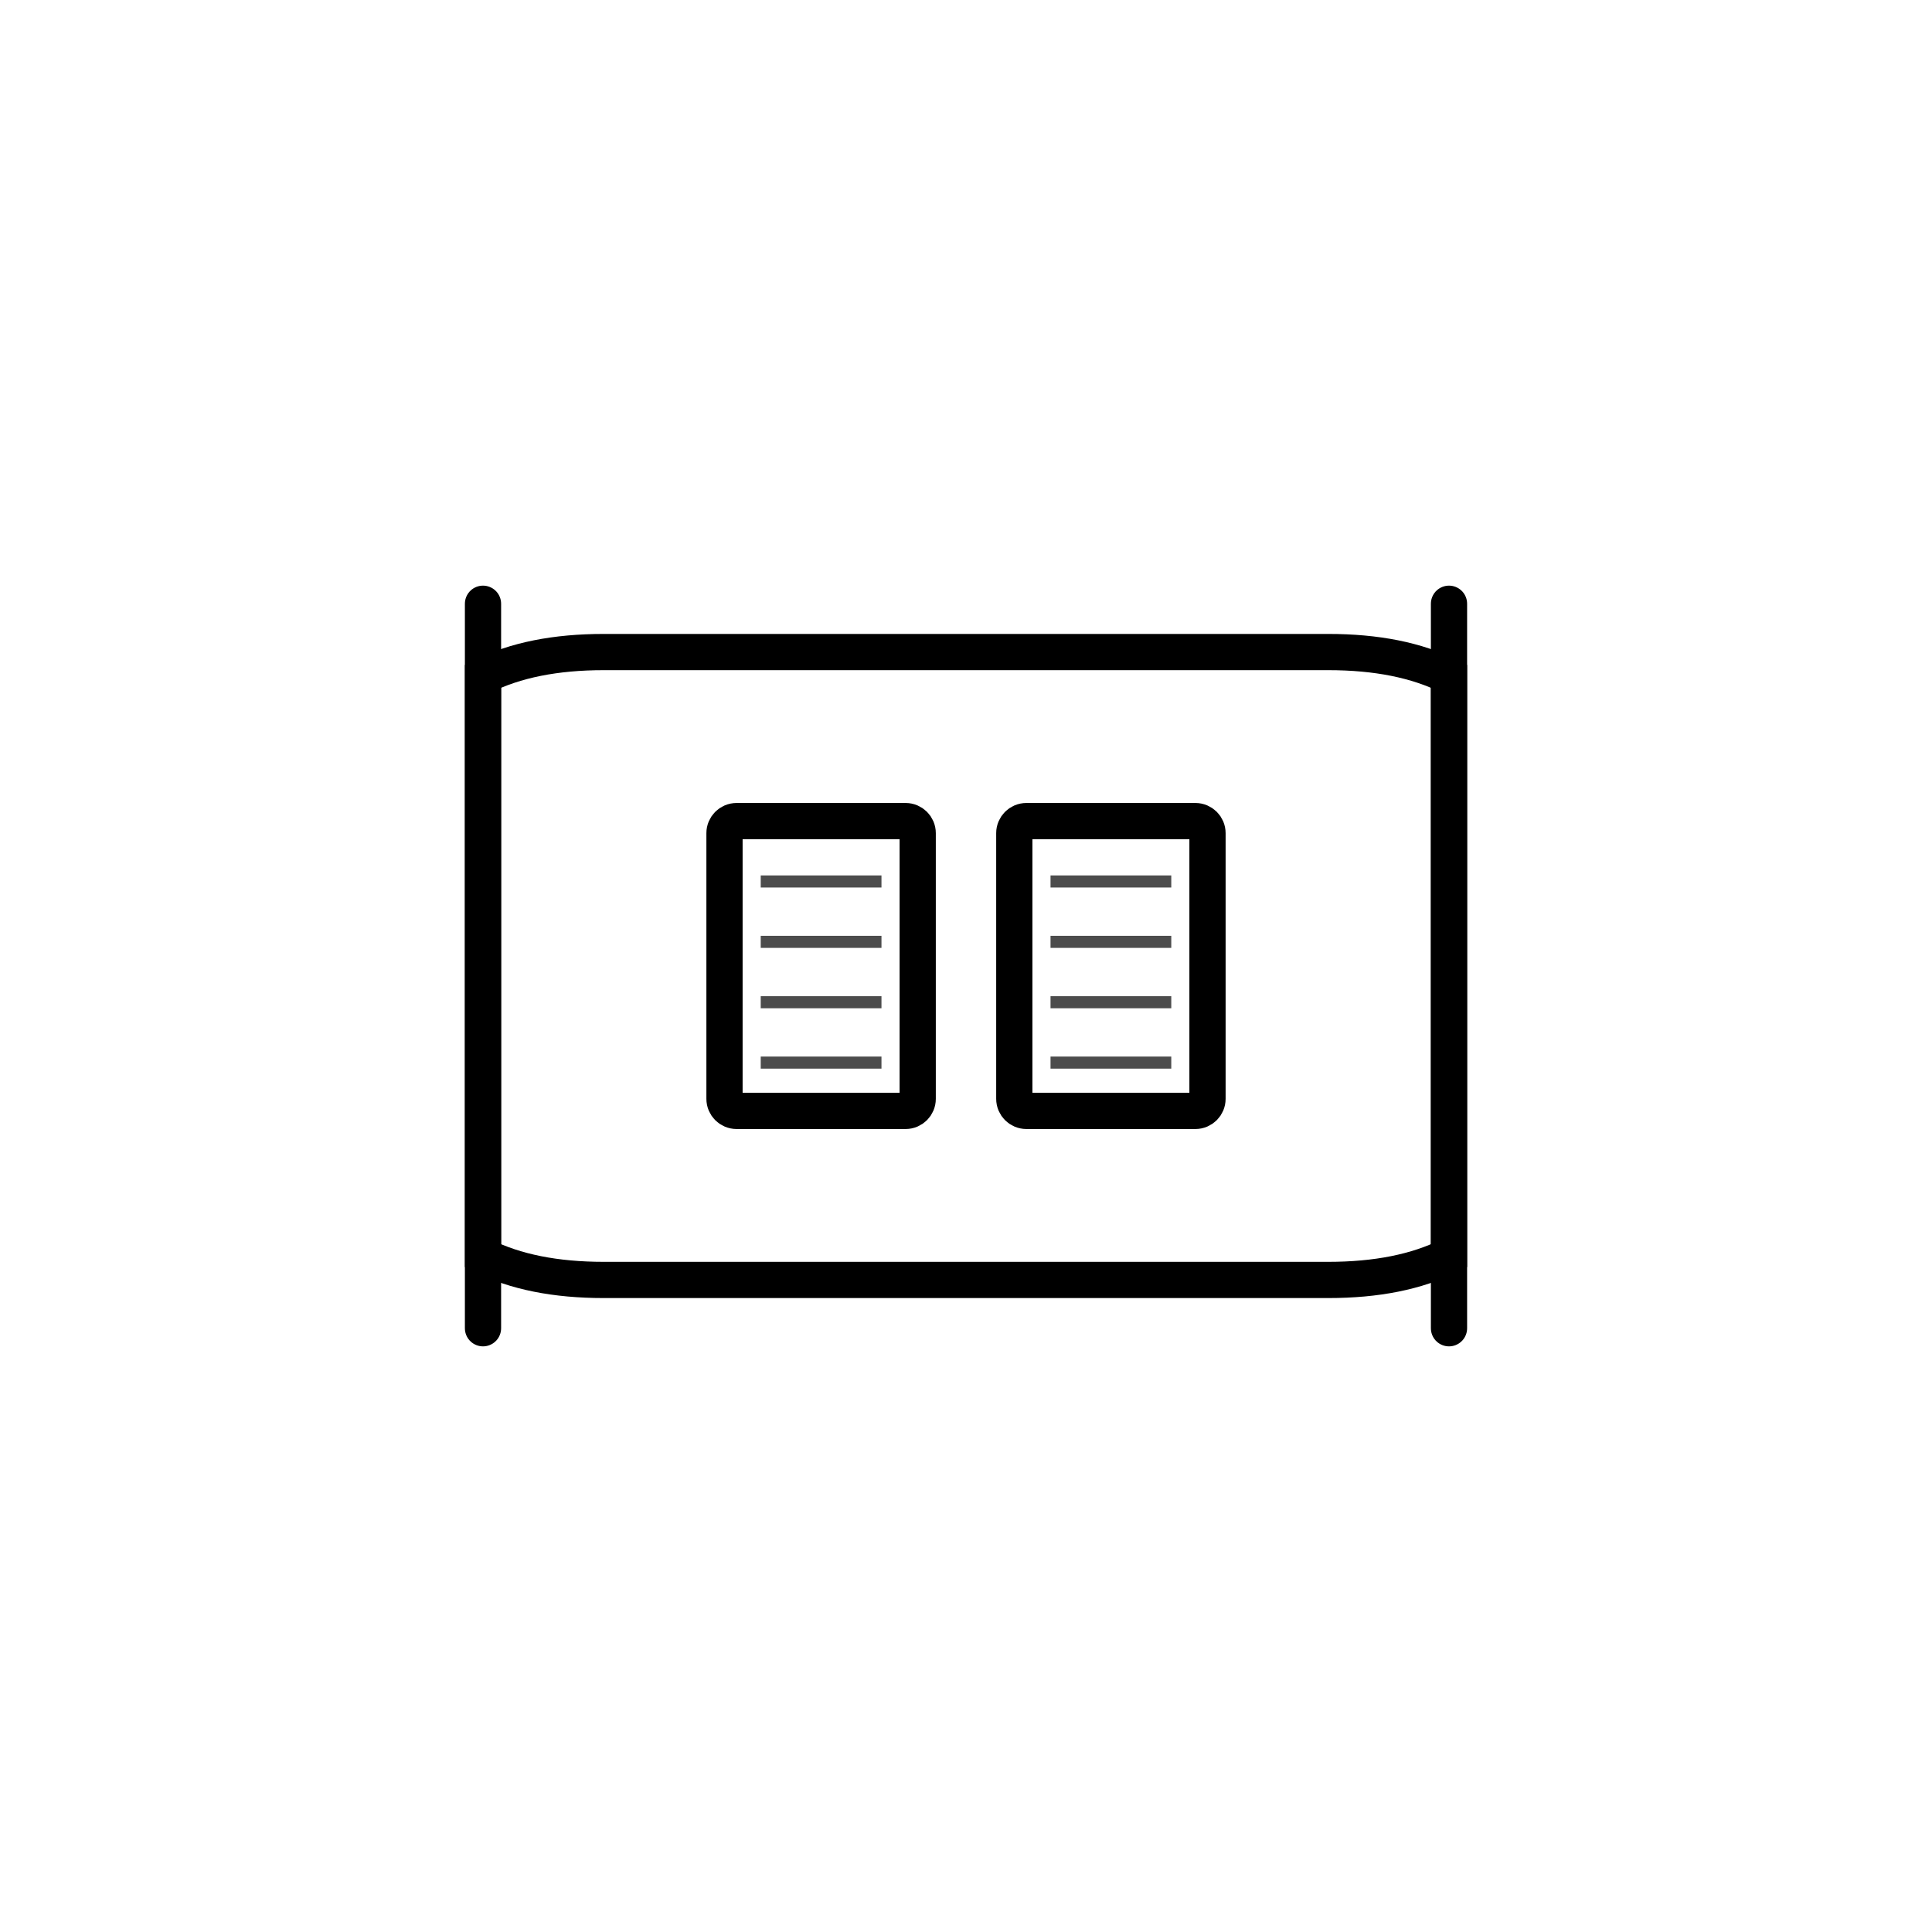
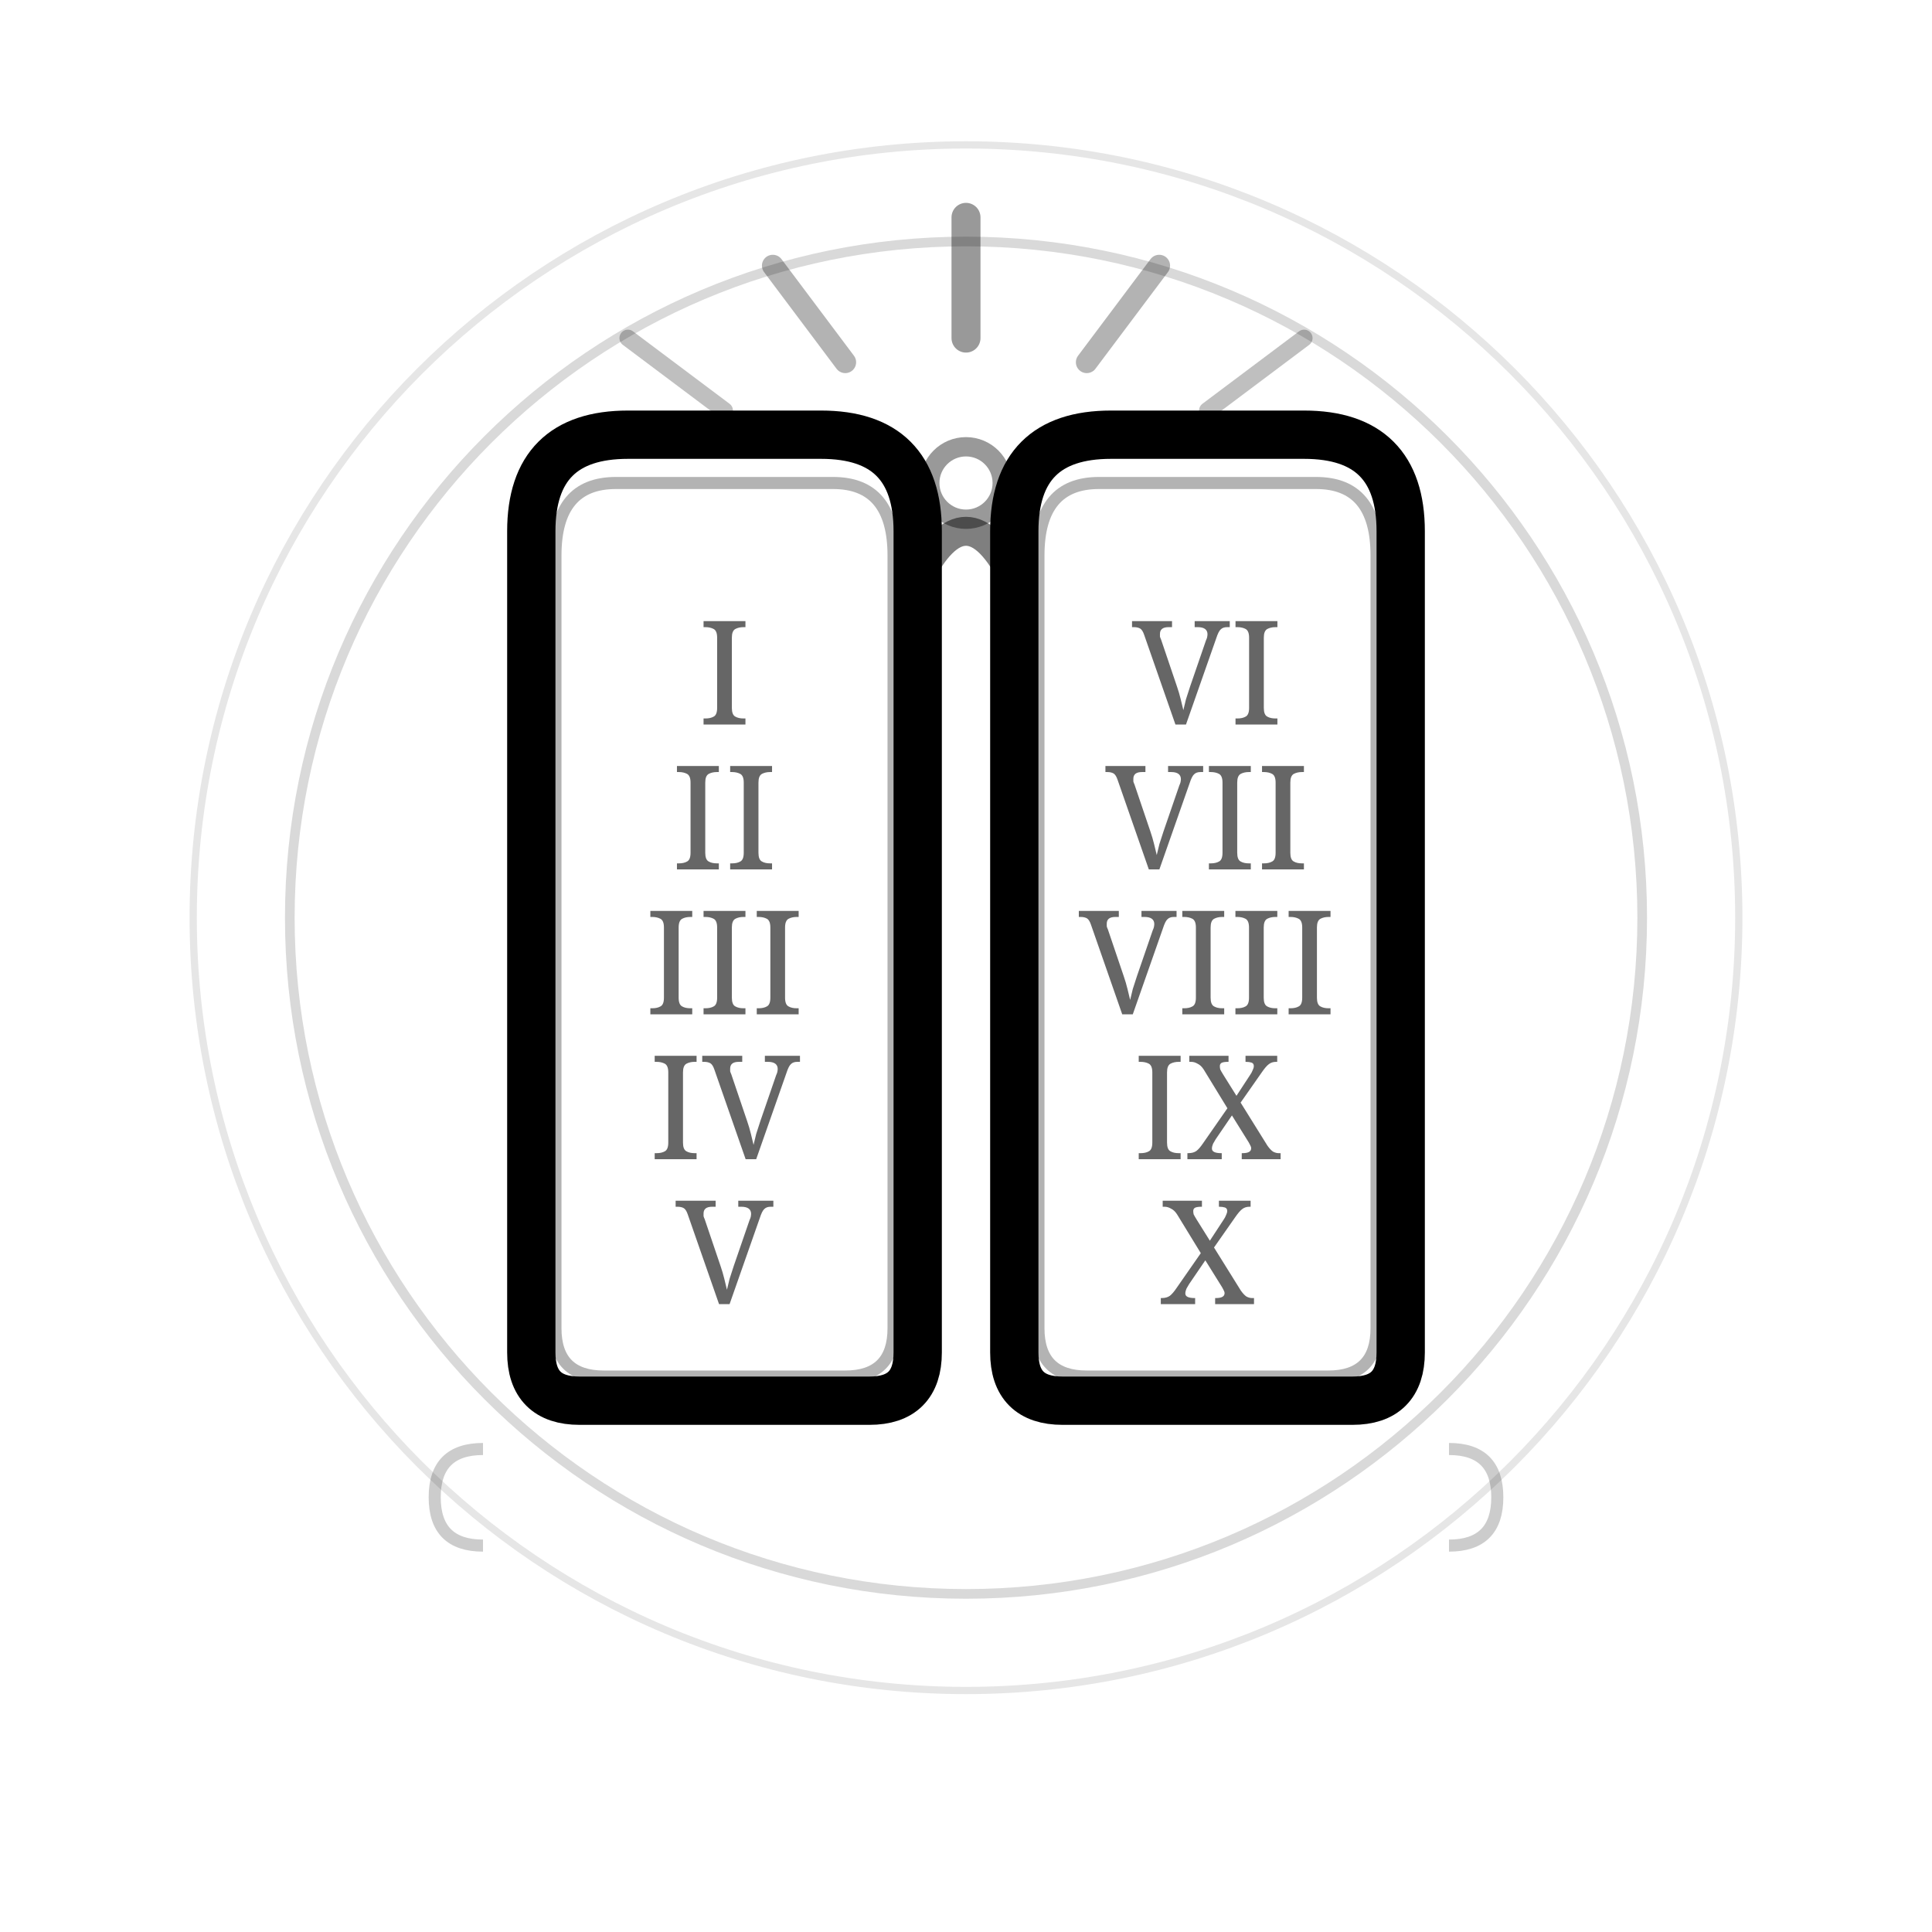
<svg xmlns="http://www.w3.org/2000/svg" viewBox="0 0 80 80">
-   <path d="M 20 25 L 20 55" stroke="currentColor" stroke-width="1.5" fill="none" stroke-linecap="round" />
-   <path d="M 60 25 L 60 55" stroke="currentColor" stroke-width="1.5" fill="none" stroke-linecap="round" />
-   <path d="M 20 28 Q 22 27 25 27 L 55 27 Q 58 27 60 28 L 60 52 Q 58 53 55 53 L 25 53 Q 22 53 20 52 Z" stroke="currentColor" stroke-width="1.5" fill="none" />
-   <rect x="30" y="34" width="8" height="12" stroke="currentColor" stroke-width="1.5" fill="none" rx="0.5" />
-   <rect x="42" y="34" width="8" height="12" stroke="currentColor" stroke-width="1.5" fill="none" rx="0.5" />
-   <line x1="31.5" y1="36.5" x2="36.5" y2="36.5" stroke="currentColor" stroke-width="0.5" opacity="0.7" />
-   <line x1="31.5" y1="39" x2="36.5" y2="39" stroke="currentColor" stroke-width="0.5" opacity="0.7" />
-   <line x1="31.5" y1="41.5" x2="36.5" y2="41.5" stroke="currentColor" stroke-width="0.5" opacity="0.7" />
-   <line x1="31.5" y1="44" x2="36.5" y2="44" stroke="currentColor" stroke-width="0.5" opacity="0.7" />
-   <line x1="43.5" y1="36.5" x2="48.5" y2="36.5" stroke="currentColor" stroke-width="0.5" opacity="0.7" />
-   <line x1="43.5" y1="39" x2="48.5" y2="39" stroke="currentColor" stroke-width="0.5" opacity="0.7" />
-   <line x1="43.5" y1="41.5" x2="48.5" y2="41.5" stroke="currentColor" stroke-width="0.5" opacity="0.7" />
-   <line x1="43.5" y1="44" x2="48.5" y2="44" stroke="currentColor" stroke-width="0.5" opacity="0.7" />
+   <circle cx="40" cy="38" r="28" stroke="currentColor" stroke-width="0.4" fill="none" opacity="0.15" />
+   <circle cx="40" cy="38" r="32" stroke="currentColor" stroke-width="0.3" fill="none" opacity="0.1" />
+   <path d="M 22 22 Q 22 18 26 18 L 34 18 Q 38 18 38 22 L 38 56 Q 38 58 36 58 L 24 58 Q 22 58 22 56 Z" stroke="currentColor" stroke-width="2" fill="none" stroke-linejoin="round" />
+   <path d="M 23 23 Q 23 20 25.5 20 L 34.5 20 Q 37 20 37 23 L 37 55 Q 37 57 35 57 L 25 57 Q 23 57 23 55 Z" stroke="currentColor" stroke-width="0.5" fill="none" opacity="0.3" />
+   <path d="M 42 22 Q 42 18 46 18 L 54 18 Q 58 18 58 22 L 58 56 Q 58 58 56 58 L 44 58 Q 42 58 42 56 Z" stroke="currentColor" stroke-width="2" fill="none" stroke-linejoin="round" />
+   <path d="M 43 23 Q 43 20 45.5 20 L 54.5 20 Q 57 20 57 23 L 57 55 Q 57 57 55 57 L 45 57 Q 43 57 43 55 Z" stroke="currentColor" stroke-width="0.5" fill="none" opacity="0.3" />
+   <path d="M 38 24 Q 40 20 42 24" stroke="currentColor" stroke-width="1.2" fill="none" opacity="0.5" />
+   <circle cx="40" cy="20" r="1.5" stroke="currentColor" stroke-width="0.8" fill="none" opacity="0.4" />
+   <text x="30" y="30" font-family="Georgia, serif" font-size="6" fill="currentColor" opacity="0.6" text-anchor="middle">I</text>
+   <text x="30" y="36" font-family="Georgia, serif" font-size="6" fill="currentColor" opacity="0.6" text-anchor="middle">II</text>
+   <text x="30" y="42" font-family="Georgia, serif" font-size="6" fill="currentColor" opacity="0.6" text-anchor="middle">III</text>
+   <text x="30" y="48" font-family="Georgia, serif" font-size="6" fill="currentColor" opacity="0.6" text-anchor="middle">IV</text>
+   <text x="30" y="54" font-family="Georgia, serif" font-size="6" fill="currentColor" opacity="0.6" text-anchor="middle">V</text>
+   <text x="50" y="30" font-family="Georgia, serif" font-size="6" fill="currentColor" opacity="0.6" text-anchor="middle">VI</text>
+   <text x="50" y="36" font-family="Georgia, serif" font-size="6" fill="currentColor" opacity="0.6" text-anchor="middle">VII</text>
+   <text x="50" y="42" font-family="Georgia, serif" font-size="6" fill="currentColor" opacity="0.6" text-anchor="middle">VIII</text>
+   <text x="50" y="48" font-family="Georgia, serif" font-size="6" fill="currentColor" opacity="0.6" text-anchor="middle">IX</text>
+   <text x="50" y="54" font-family="Georgia, serif" font-size="6" fill="currentColor" opacity="0.6" text-anchor="middle">X</text>
+   <line x1="40" y1="14" x2="40" y2="9" stroke="currentColor" stroke-width="1.2" opacity="0.4" stroke-linecap="round" />
+   <line x1="35" y1="15" x2="32" y2="11" stroke="currentColor" stroke-width="0.9" opacity="0.3" stroke-linecap="round" />
+   <line x1="45" y1="15" x2="48" y2="11" stroke="currentColor" stroke-width="0.9" opacity="0.3" stroke-linecap="round" />
+   <line x1="30" y1="17" x2="26" y2="14" stroke="currentColor" stroke-width="0.7" opacity="0.25" stroke-linecap="round" />
+   <line x1="50" y1="17" x2="54" y2="14" stroke="currentColor" stroke-width="0.7" opacity="0.25" stroke-linecap="round" />
+   <path d="M 20 60 Q 18 60 18 62 Q 18 64 20 64" stroke="currentColor" stroke-width="0.5" fill="none" opacity="0.2" />
+   <path d="M 60 60 Q 62 60 62 62 Q 62 64 60 64" stroke="currentColor" stroke-width="0.5" fill="none" opacity="0.2" />
</svg>
